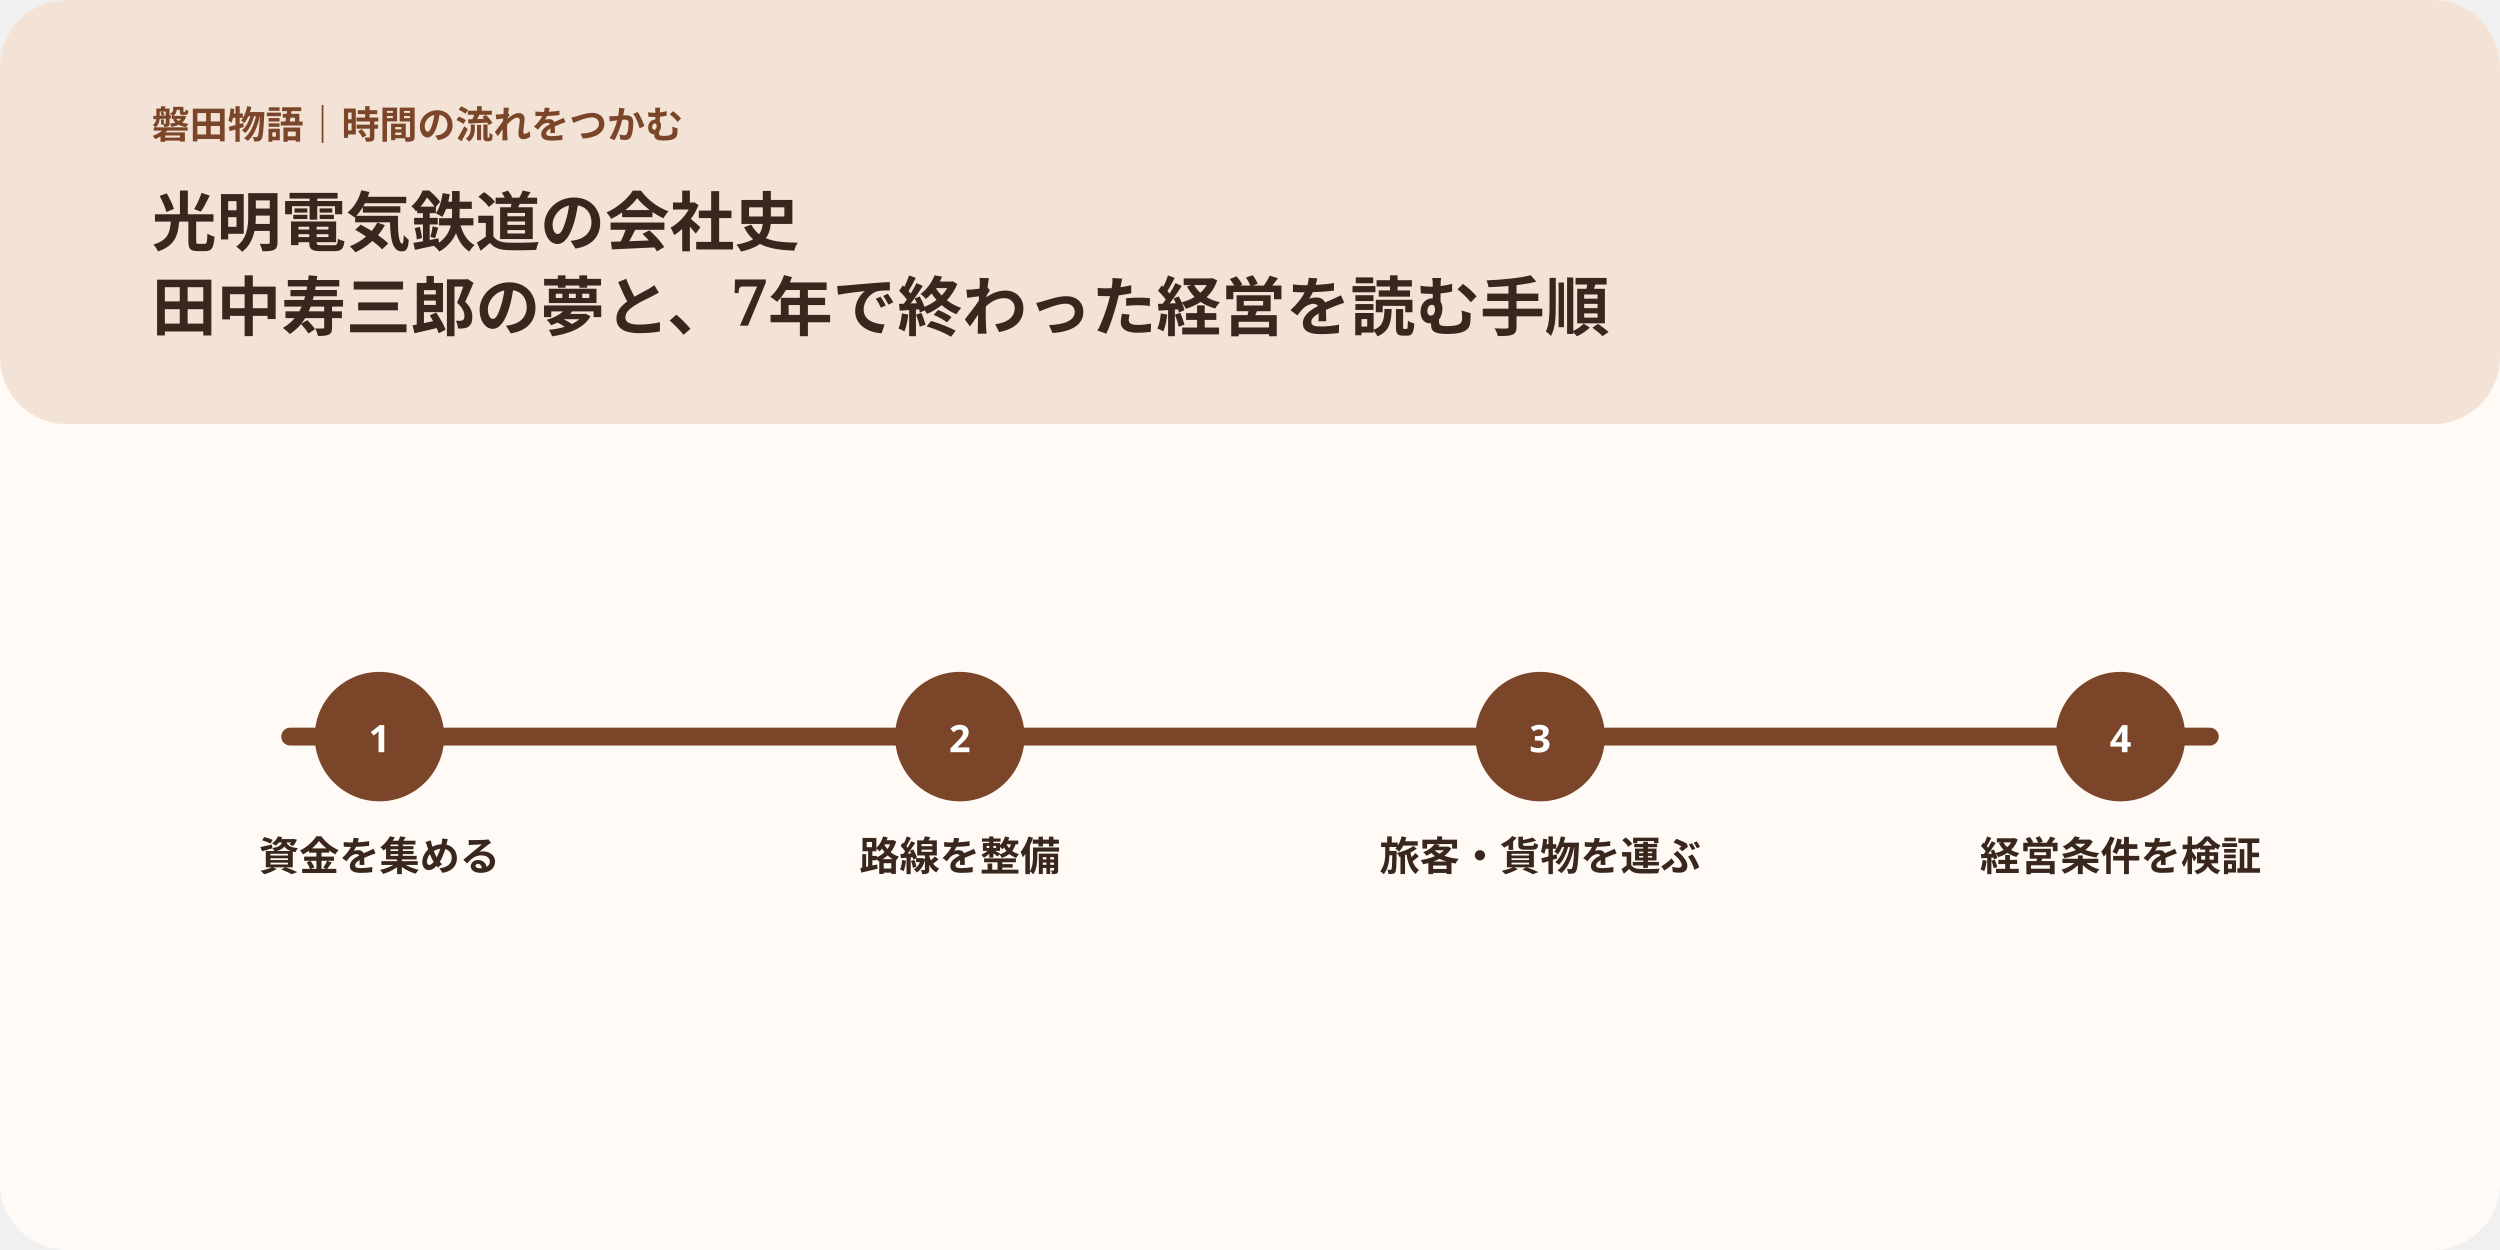
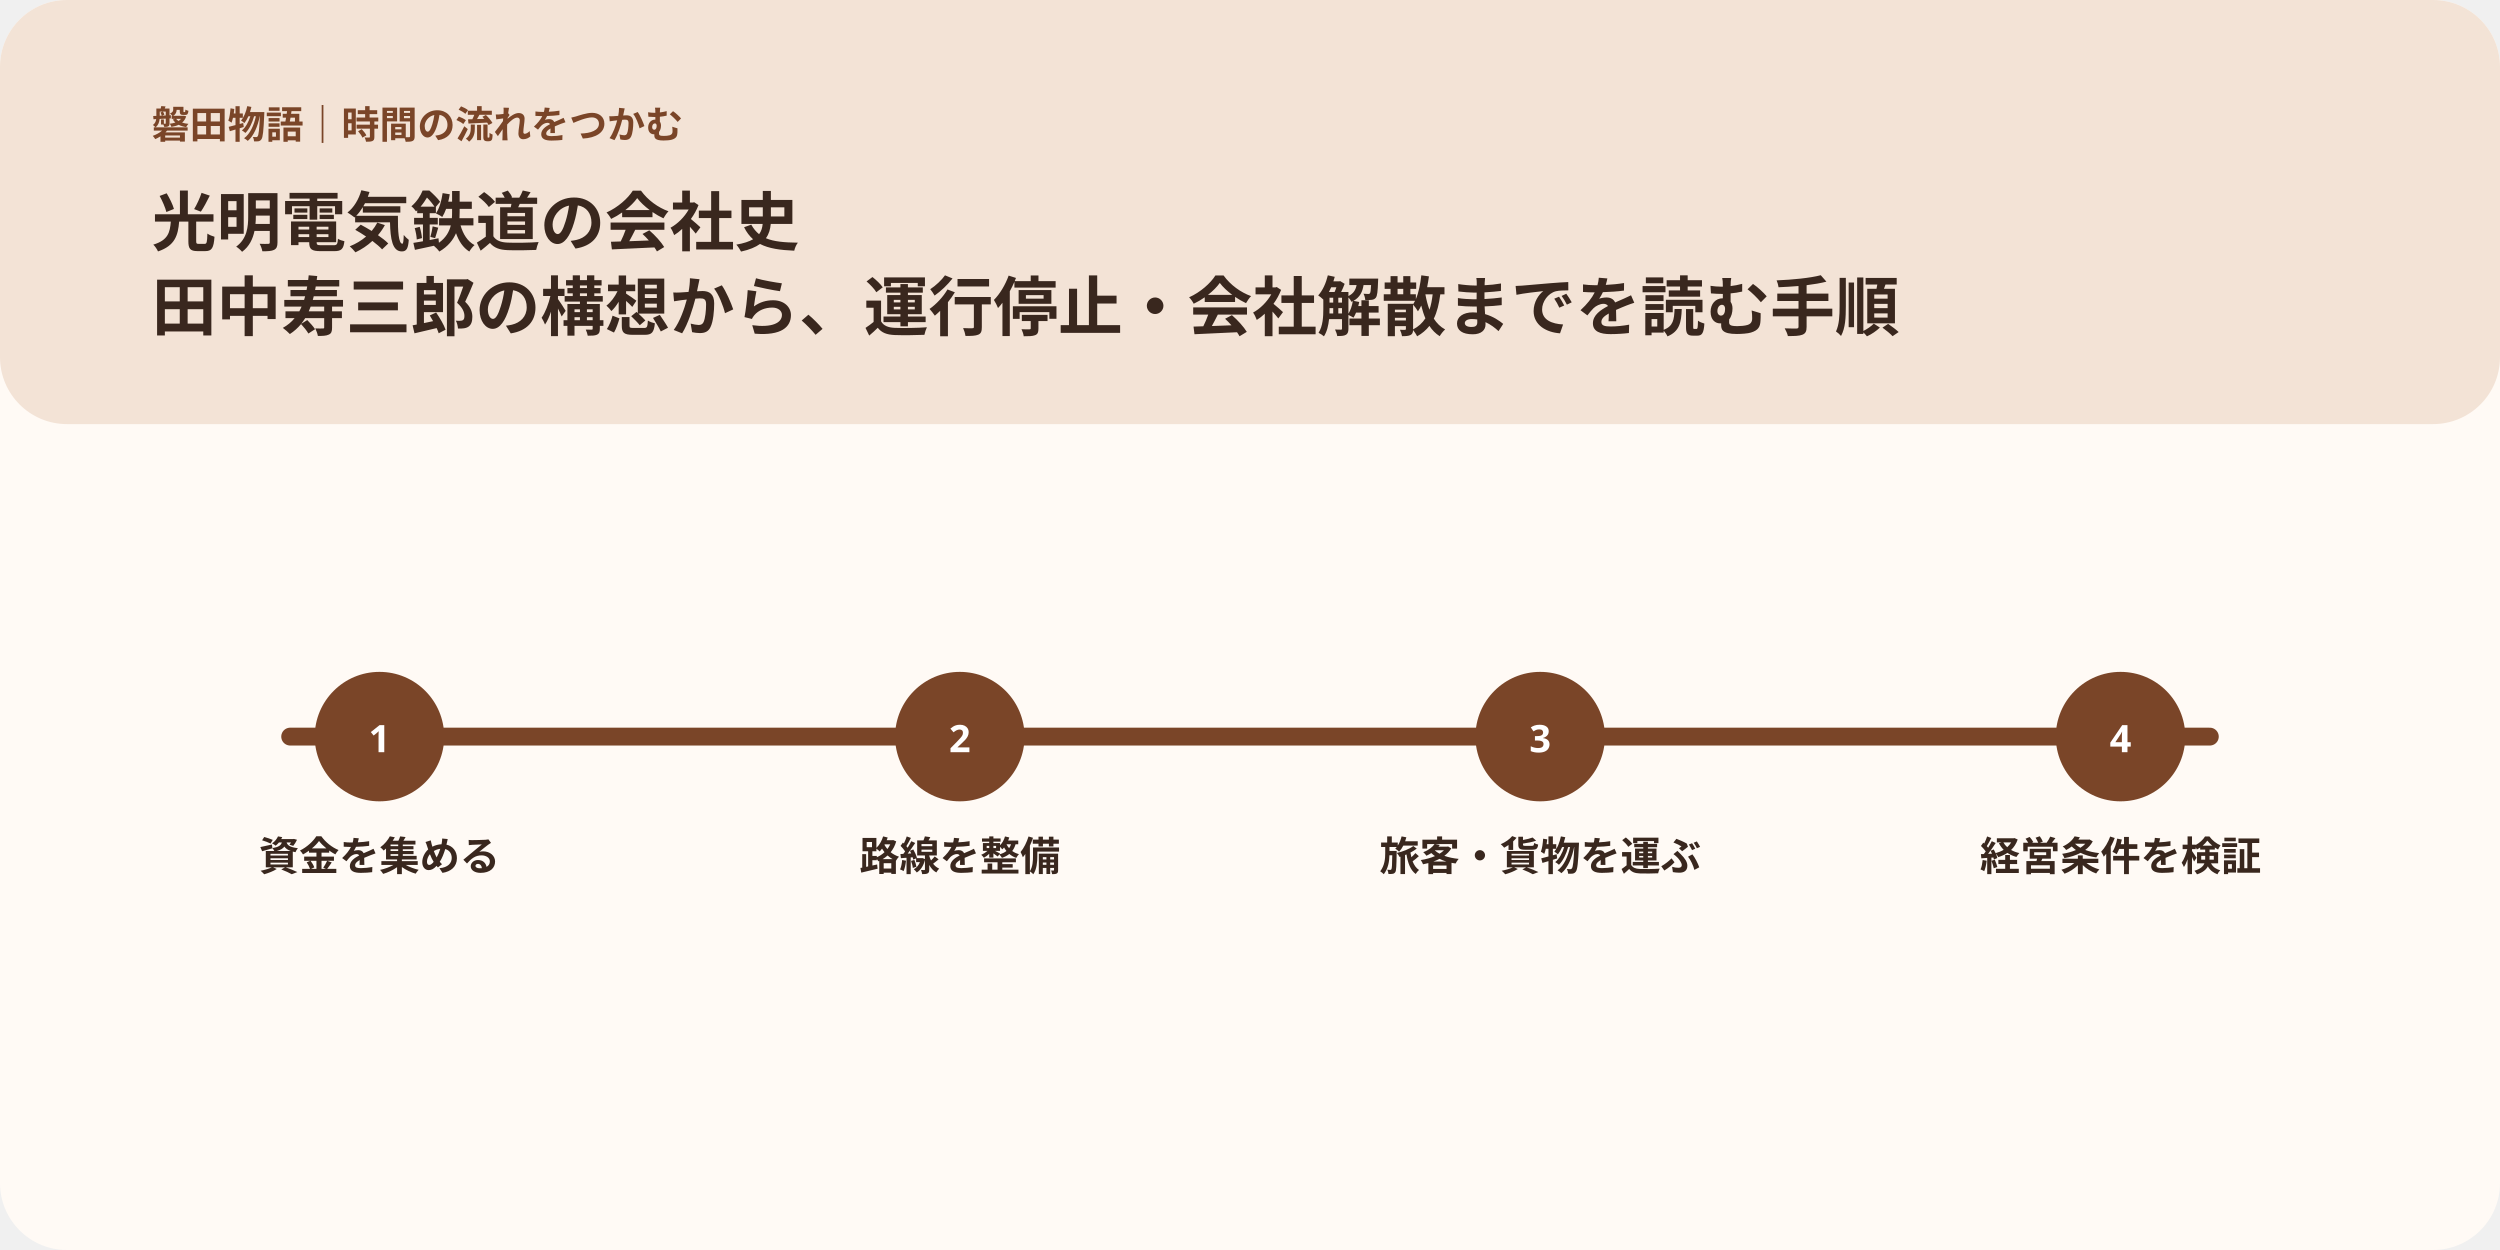
<svg xmlns="http://www.w3.org/2000/svg" viewBox="0 0 1120 560" role="img" aria-labelledby="t d">
  <style>.title{font:700 29px 'Yu Mincho','Noto Serif JP',serif;fill:#39271e}.sub{font:600 17px system-ui,sans-serif;fill:#7a4528}.label{font:700 18px 'Yu Gothic','Noto Sans JP',sans-serif;fill:#39271e}.num{font:700 17px system-ui,sans-serif;fill:#fff}</style>
  <rect width="1120" height="560" rx="30" fill="#fffaf5" />
  <rect x="0" y="0" width="1120" height="190" rx="30" fill="#f3e3d6" />
  <text x="68" y="62" class="sub">磐田物語｜時間の流れをつかむ</text>
  <text x="68" y="110" class="title">光明電気鉄道の会社史</text>
-   <text x="68" y="148" class="title">田中寿三郎の夢と、7年で終わった経営を読む手順</text>
+   <text x="68" y="148" class="title">田中寿三郎の構想から、運行停止・会社解散までを読む手順</text>
  <path d="M130 330h860" stroke="#7a4528" stroke-width="8" stroke-linecap="round" />
  <circle cx="170" cy="330" r="29" fill="#7a4528" />
  <text x="170" y="337" class="num" text-anchor="middle">1</text>
  <text x="170" y="390" class="label" text-anchor="middle">
    <tspan x="170" dy="0">資金を集める</tspan>
  </text>
  <circle cx="430" cy="330" r="29" fill="#7a4528" />
  <text x="430" y="337" class="num" text-anchor="middle">2</text>
  <text x="430" y="390" class="label" text-anchor="middle">
    <tspan x="430" dy="0">路線を整備</tspan>
  </text>
  <circle cx="690" cy="330" r="29" fill="#7a4528" />
  <text x="690" y="337" class="num" text-anchor="middle">3</text>
  <text x="690" y="390" class="label" text-anchor="middle">
    <tspan x="690" dy="0">旅客・貨物を運ぶ</tspan>
  </text>
  <circle cx="950" cy="330" r="29" fill="#7a4528" />
  <text x="950" y="337" class="num" text-anchor="middle">4</text>
  <text x="950" y="390" class="label" text-anchor="middle">
    <tspan x="950" dy="0">経営条件を検証</tspan>
  </text>
</svg>
